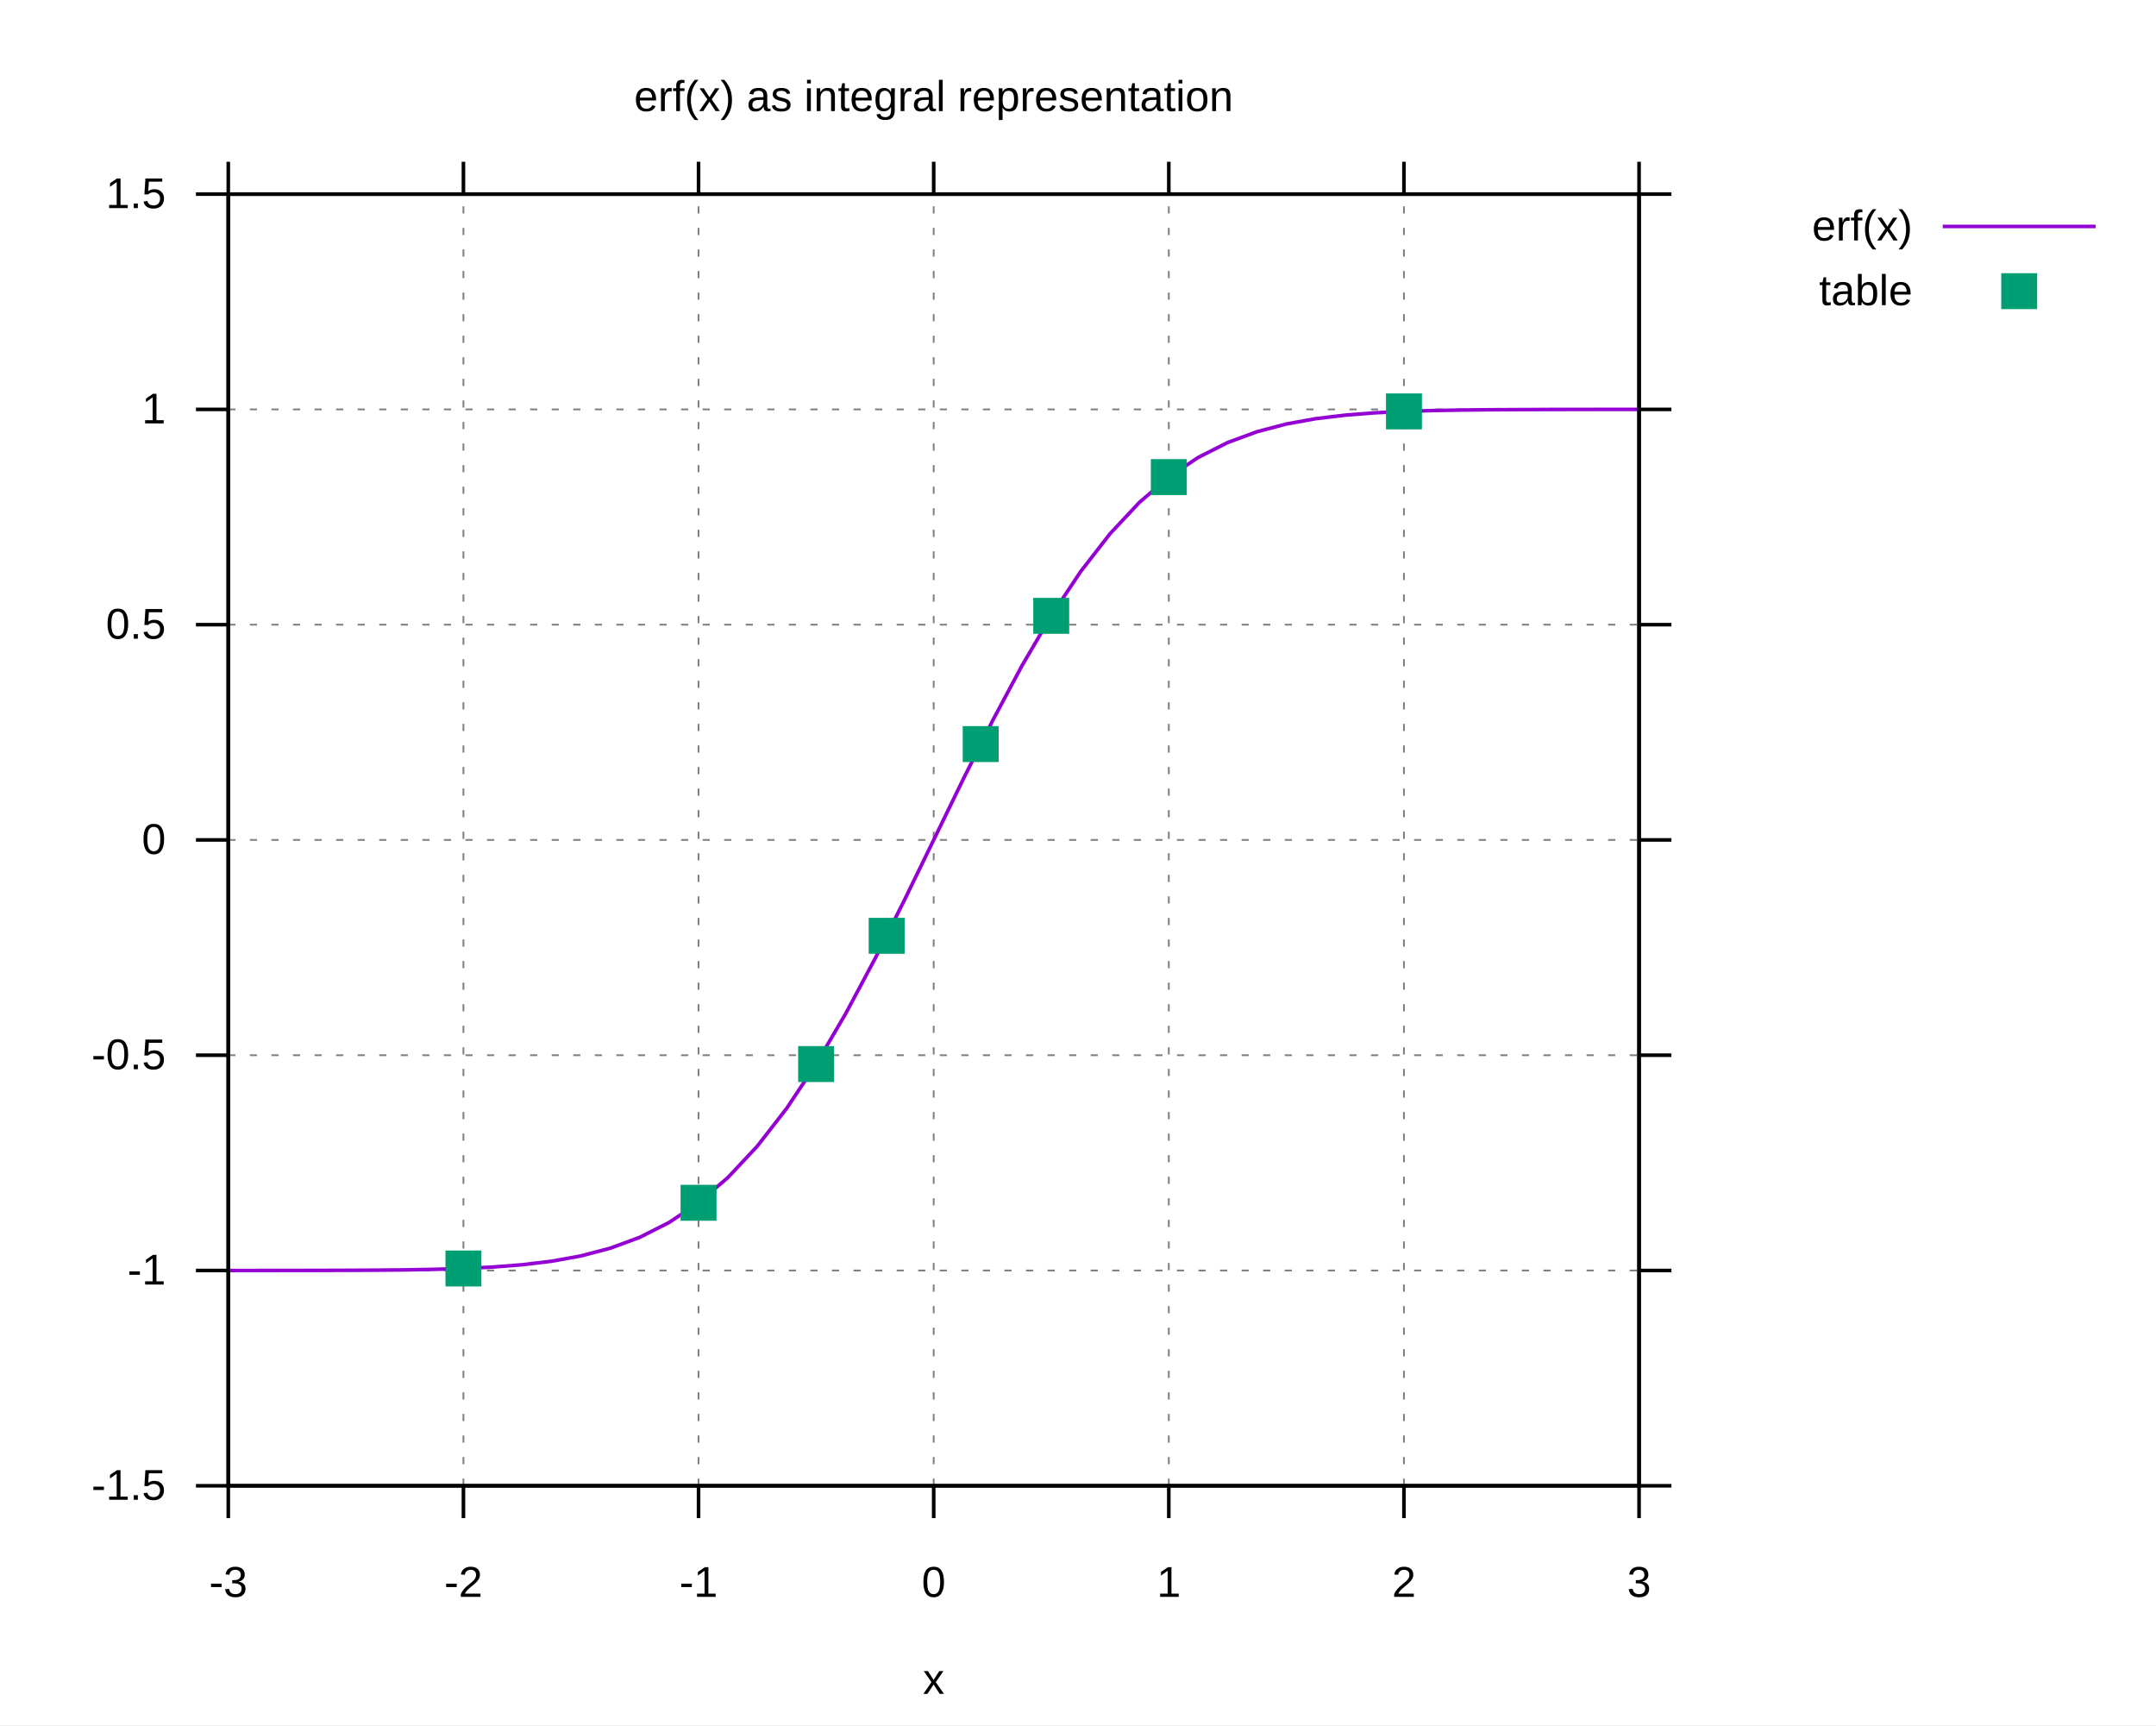
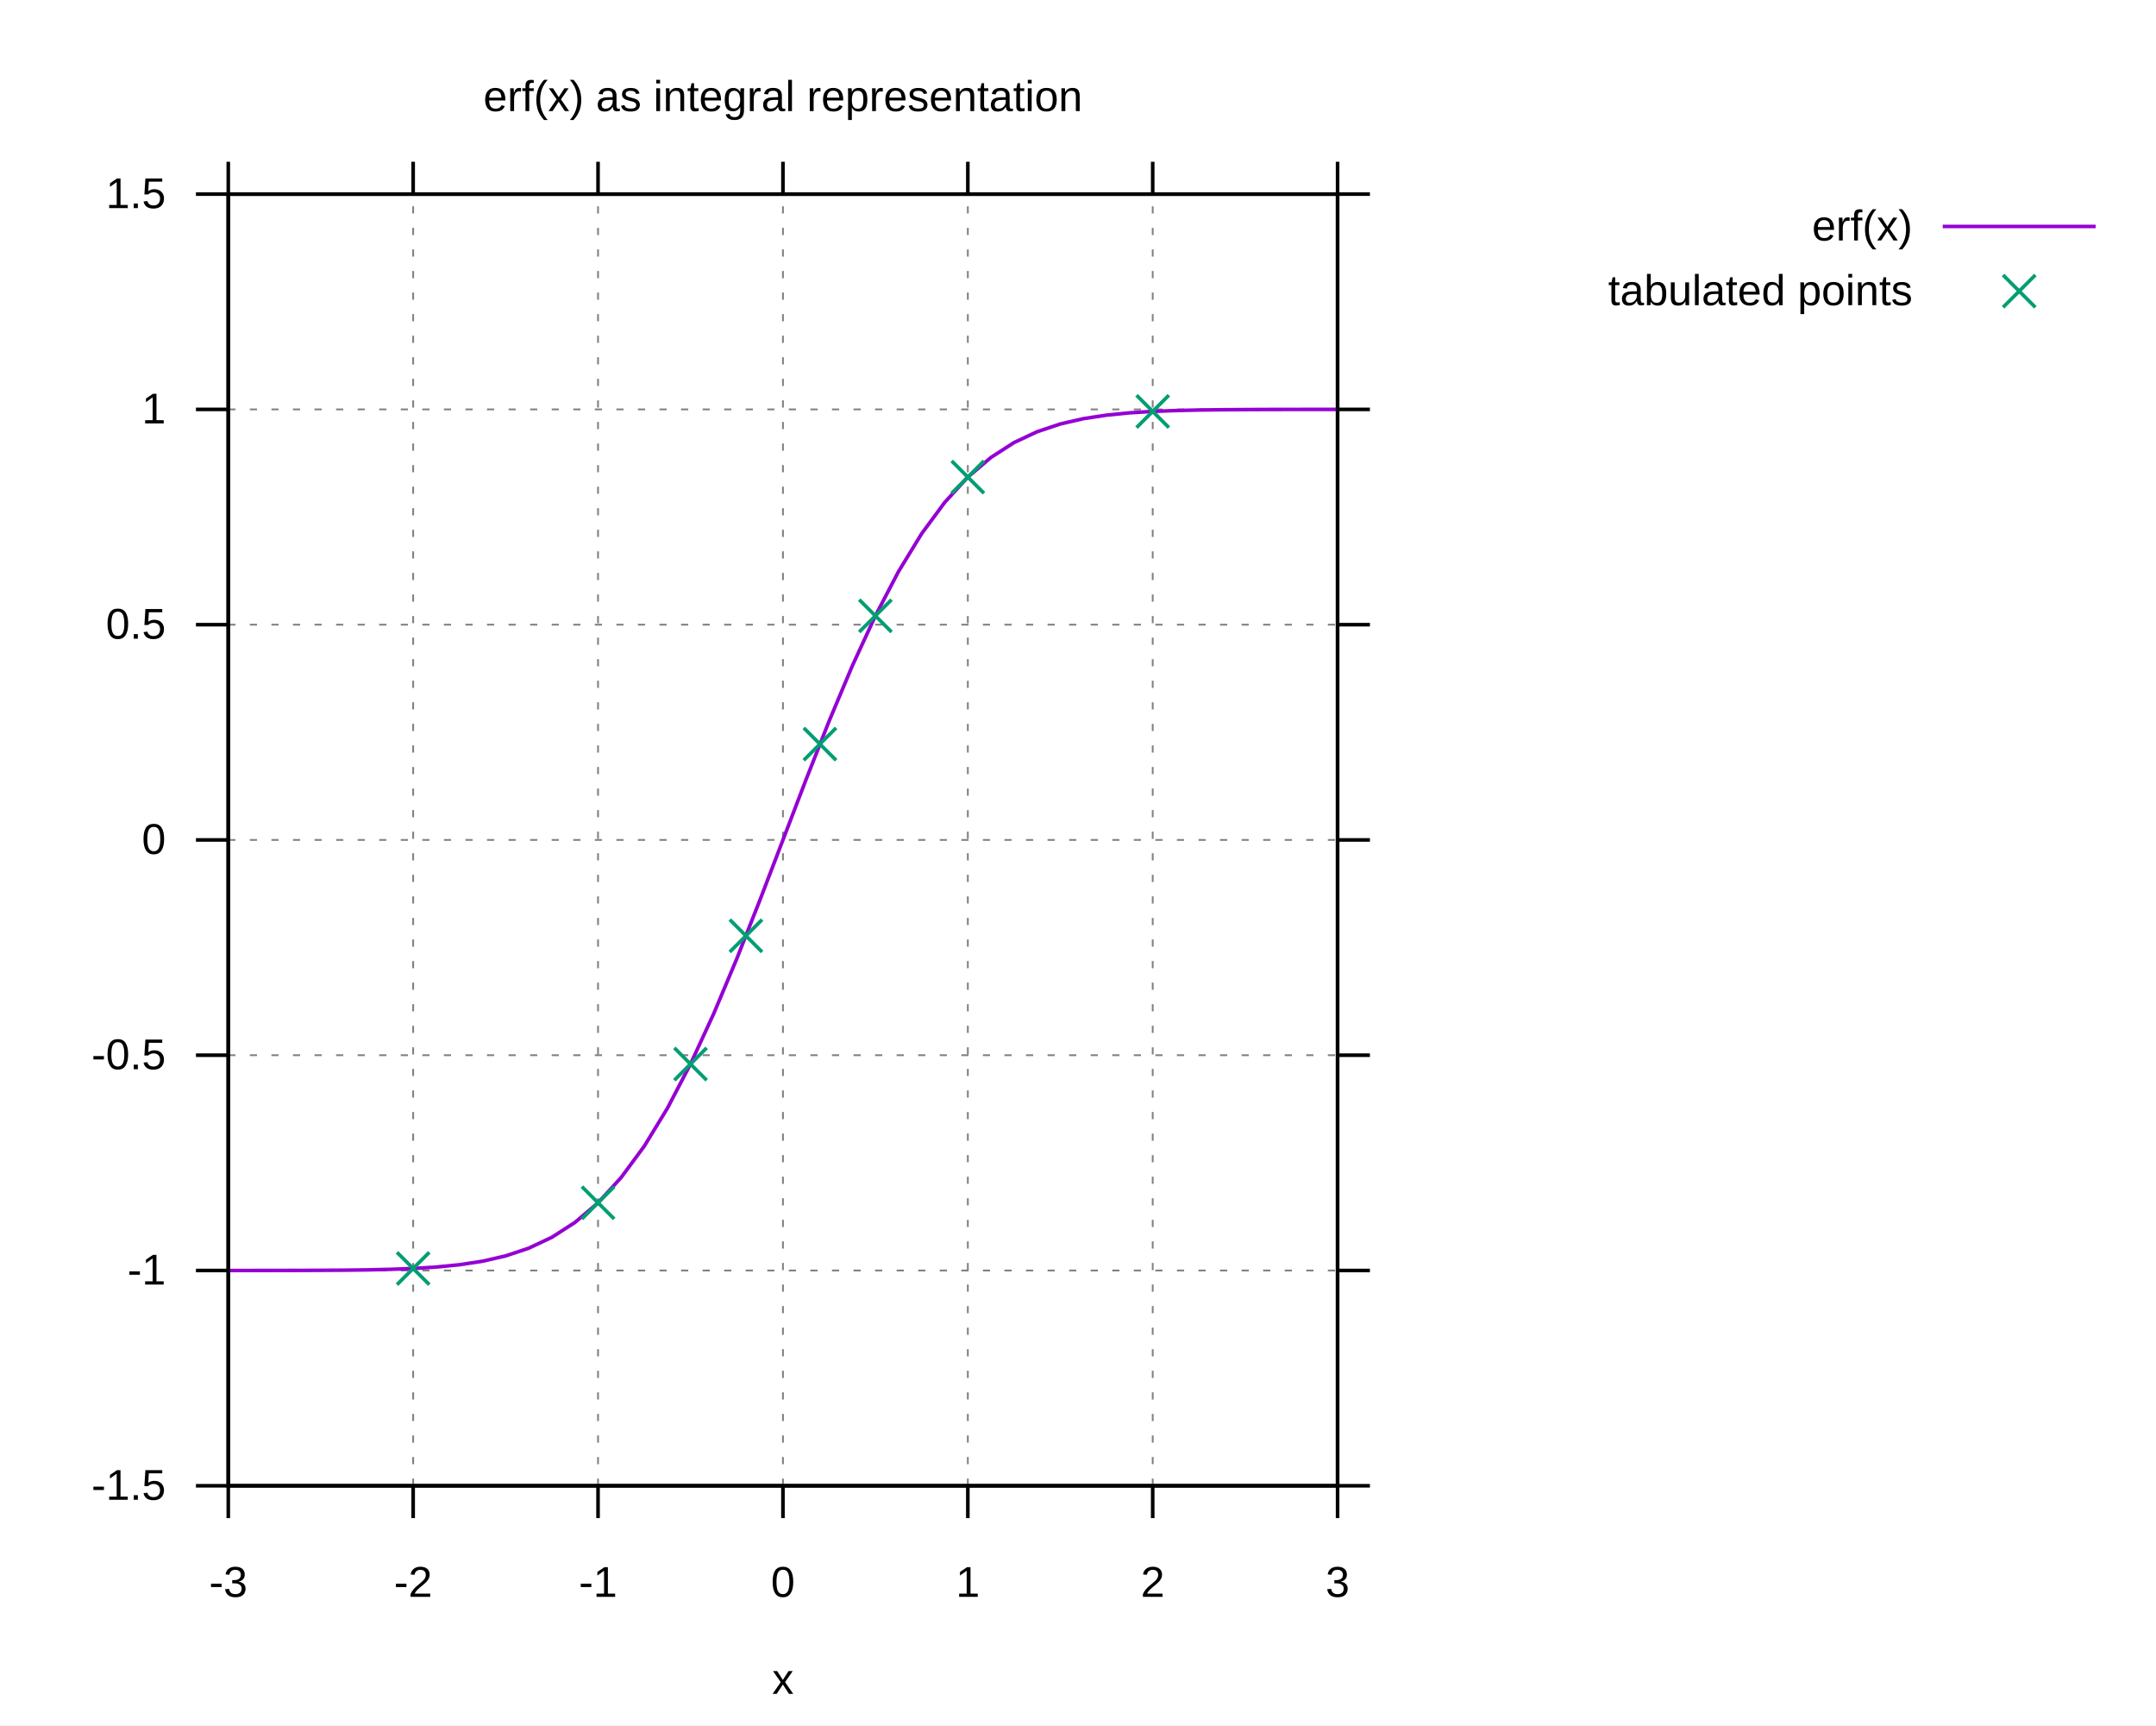
<svg xmlns="http://www.w3.org/2000/svg" xmlns:xlink="http://www.w3.org/1999/xlink" width="600" height="480" viewBox="0 0 600 480">
  <g id="gnuplot_canvas">
    <rect x="0" y="0" width="600" height="480" fill="#ffffff" />
    <defs>
      <circle id="gpDot" r="0.5" stroke-width="0.5" stroke="currentColor" />
      <path id="gpPt0" stroke-width="0.222" stroke="currentColor" d="M-1,0 h2 M0,-1 v2" />
      <path id="gpPt1" stroke-width="0.222" stroke="currentColor" d="M-1,-1 L1,1 M1,-1 L-1,1" />
      <path id="gpPt2" stroke-width="0.222" stroke="currentColor" d="M-1,0 L1,0 M0,-1 L0,1 M-1,-1 L1,1 M-1,1 L1,-1" />
      <rect id="gpPt3" stroke-width="0.222" stroke="currentColor" x="-1" y="-1" width="2" height="2" />
      <rect id="gpPt4" stroke-width="0.222" stroke="currentColor" fill="currentColor" x="-1" y="-1" width="2" height="2" />
      <circle id="gpPt5" stroke-width="0.222" stroke="currentColor" cx="0" cy="0" r="1" />
      <use xlink:href="#gpPt5" id="gpPt6" fill="currentColor" stroke="none" />
      <path id="gpPt7" stroke-width="0.222" stroke="currentColor" d="M0,-1.33 L-1.33,0.67 L1.33,0.67 z" />
      <use xlink:href="#gpPt7" id="gpPt8" fill="currentColor" stroke="none" />
      <use xlink:href="#gpPt7" id="gpPt9" stroke="currentColor" transform="rotate(180)" />
      <use xlink:href="#gpPt9" id="gpPt10" fill="currentColor" stroke="none" />
      <use xlink:href="#gpPt3" id="gpPt11" stroke="currentColor" transform="rotate(45)" />
      <use xlink:href="#gpPt11" id="gpPt12" fill="currentColor" stroke="none" />
      <path id="gpPt13" stroke-width="0.222" stroke="currentColor" d="M0,1.330 L1.265,0.411 L0.782,-1.067 L-0.782,-1.076 L-1.265,0.411 z" />
      <use xlink:href="#gpPt13" id="gpPt14" fill="currentColor" stroke="none" />
      <filter id="textbox" filterUnits="objectBoundingBox" x="0" y="0" height="1" width="1">
        <feFlood flood-color="#FFFFFF" flood-opacity="1" result="bgnd" />
        <feComposite in="SourceGraphic" in2="bgnd" operator="atop" />
      </filter>
      <filter id="greybox" filterUnits="objectBoundingBox" x="0" y="0" height="1" width="1">
        <feFlood flood-color="lightgrey" flood-opacity="1" result="grey" />
        <feComposite in="SourceGraphic" in2="grey" operator="atop" />
      </filter>
    </defs>
    <g fill="none" color="#FFFFFF" stroke="currentColor" stroke-width="1.00" stroke-linecap="butt" stroke-linejoin="miter">
</g>
    <g fill="none" color="black" stroke="currentColor" stroke-width="1.00" stroke-linecap="butt" stroke-linejoin="miter">
</g>
    <g fill="none" color="black" stroke="black" stroke-width="0.50" stroke-linecap="butt" stroke-linejoin="miter">
</g>
    <g fill="none" color="gray" stroke="currentColor" stroke-width="0.50" stroke-linecap="butt" stroke-linejoin="miter">
-       <path stroke="gray" stroke-dasharray="2,4" class="gridline" d="M63.53,413.40 L456.14,413.40  " />
-     </g>
-     <g fill="none" color="gray" stroke="gray" stroke-width="1.00" stroke-linecap="butt" stroke-linejoin="miter">
- </g>
-     <g fill="none" color="black" stroke="currentColor" stroke-width="1.00" stroke-linecap="butt" stroke-linejoin="miter">
-       <path stroke="black" d="M63.53,413.40 L54.53,413.40 M456.14,413.40 L465.14,413.40  " />
+       <path stroke="gray" stroke-dasharray="2,4" class="gridline" d="M63.53,413.40 L372.24,413.40  " />
+     </g>
+     <g fill="none" color="gray" stroke="gray" stroke-width="1.00" stroke-linecap="butt" stroke-linejoin="miter">
+ </g>
+     <g fill="none" color="black" stroke="currentColor" stroke-width="1.00" stroke-linecap="butt" stroke-linejoin="miter">
+       <path stroke="black" d="M63.53,413.40 L54.53,413.40 M372.24,413.40 L381.24,413.40  " />
      <g transform="translate(46.14,417.30)" stroke="none" fill="black" font-family="Arial" font-size="12.00" text-anchor="end">
        <text>
          <tspan font-family="Arial">-1.5</tspan>
        </text>
      </g>
    </g>
    <g fill="none" color="black" stroke="currentColor" stroke-width="1.00" stroke-linecap="butt" stroke-linejoin="miter">
</g>
    <g fill="none" color="black" stroke="black" stroke-width="0.50" stroke-linecap="butt" stroke-linejoin="miter">
</g>
    <g fill="none" color="gray" stroke="currentColor" stroke-width="0.50" stroke-linecap="butt" stroke-linejoin="miter">
-       <path stroke="gray" stroke-dasharray="2,4" class="gridline" d="M63.53,353.50 L456.14,353.50  " />
-     </g>
-     <g fill="none" color="gray" stroke="gray" stroke-width="1.00" stroke-linecap="butt" stroke-linejoin="miter">
- </g>
-     <g fill="none" color="black" stroke="currentColor" stroke-width="1.00" stroke-linecap="butt" stroke-linejoin="miter">
-       <path stroke="black" d="M63.53,353.50 L54.53,353.50 M456.14,353.50 L465.14,353.50  " />
+       <path stroke="gray" stroke-dasharray="2,4" class="gridline" d="M63.53,353.50 L372.24,353.50  " />
+     </g>
+     <g fill="none" color="gray" stroke="gray" stroke-width="1.00" stroke-linecap="butt" stroke-linejoin="miter">
+ </g>
+     <g fill="none" color="black" stroke="currentColor" stroke-width="1.00" stroke-linecap="butt" stroke-linejoin="miter">
+       <path stroke="black" d="M63.53,353.50 L54.53,353.50 M372.24,353.50 L381.24,353.50  " />
      <g transform="translate(46.14,357.40)" stroke="none" fill="black" font-family="Arial" font-size="12.00" text-anchor="end">
        <text>
          <tspan font-family="Arial">-1</tspan>
        </text>
      </g>
    </g>
    <g fill="none" color="black" stroke="currentColor" stroke-width="1.00" stroke-linecap="butt" stroke-linejoin="miter">
</g>
    <g fill="none" color="black" stroke="black" stroke-width="0.50" stroke-linecap="butt" stroke-linejoin="miter">
</g>
    <g fill="none" color="gray" stroke="currentColor" stroke-width="0.50" stroke-linecap="butt" stroke-linejoin="miter">
-       <path stroke="gray" stroke-dasharray="2,4" class="gridline" d="M63.53,293.60 L456.14,293.60  " />
-     </g>
-     <g fill="none" color="gray" stroke="gray" stroke-width="1.00" stroke-linecap="butt" stroke-linejoin="miter">
- </g>
-     <g fill="none" color="black" stroke="currentColor" stroke-width="1.00" stroke-linecap="butt" stroke-linejoin="miter">
-       <path stroke="black" d="M63.53,293.60 L54.53,293.60 M456.14,293.60 L465.14,293.60  " />
+       <path stroke="gray" stroke-dasharray="2,4" class="gridline" d="M63.53,293.60 L372.24,293.60  " />
+     </g>
+     <g fill="none" color="gray" stroke="gray" stroke-width="1.00" stroke-linecap="butt" stroke-linejoin="miter">
+ </g>
+     <g fill="none" color="black" stroke="currentColor" stroke-width="1.00" stroke-linecap="butt" stroke-linejoin="miter">
+       <path stroke="black" d="M63.53,293.60 L54.53,293.60 M372.24,293.60 L381.24,293.60  " />
      <g transform="translate(46.14,297.50)" stroke="none" fill="black" font-family="Arial" font-size="12.00" text-anchor="end">
        <text>
          <tspan font-family="Arial">-0.5</tspan>
        </text>
      </g>
    </g>
    <g fill="none" color="black" stroke="currentColor" stroke-width="1.00" stroke-linecap="butt" stroke-linejoin="miter">
</g>
    <g fill="none" color="black" stroke="black" stroke-width="0.50" stroke-linecap="butt" stroke-linejoin="miter">
</g>
    <g fill="none" color="gray" stroke="currentColor" stroke-width="0.50" stroke-linecap="butt" stroke-linejoin="miter">
-       <path stroke="gray" stroke-dasharray="2,4" class="gridline" d="M63.53,233.70 L456.14,233.70  " />
-     </g>
-     <g fill="none" color="gray" stroke="gray" stroke-width="1.00" stroke-linecap="butt" stroke-linejoin="miter">
- </g>
-     <g fill="none" color="black" stroke="currentColor" stroke-width="1.00" stroke-linecap="butt" stroke-linejoin="miter">
-       <path stroke="black" d="M63.53,233.70 L54.53,233.70 M456.14,233.70 L465.14,233.70  " />
+       <path stroke="gray" stroke-dasharray="2,4" class="gridline" d="M63.53,233.70 L372.24,233.70  " />
+     </g>
+     <g fill="none" color="gray" stroke="gray" stroke-width="1.00" stroke-linecap="butt" stroke-linejoin="miter">
+ </g>
+     <g fill="none" color="black" stroke="currentColor" stroke-width="1.00" stroke-linecap="butt" stroke-linejoin="miter">
+       <path stroke="black" d="M63.53,233.70 L54.53,233.70 M372.24,233.70 L381.24,233.70  " />
      <g transform="translate(46.14,237.60)" stroke="none" fill="black" font-family="Arial" font-size="12.00" text-anchor="end">
        <text>
          <tspan font-family="Arial"> 0</tspan>
        </text>
      </g>
    </g>
    <g fill="none" color="black" stroke="currentColor" stroke-width="1.00" stroke-linecap="butt" stroke-linejoin="miter">
</g>
    <g fill="none" color="black" stroke="black" stroke-width="0.50" stroke-linecap="butt" stroke-linejoin="miter">
</g>
    <g fill="none" color="gray" stroke="currentColor" stroke-width="0.50" stroke-linecap="butt" stroke-linejoin="miter">
-       <path stroke="gray" stroke-dasharray="2,4" class="gridline" d="M63.53,173.81 L456.14,173.81  " />
-     </g>
-     <g fill="none" color="gray" stroke="gray" stroke-width="1.00" stroke-linecap="butt" stroke-linejoin="miter">
- </g>
-     <g fill="none" color="black" stroke="currentColor" stroke-width="1.00" stroke-linecap="butt" stroke-linejoin="miter">
-       <path stroke="black" d="M63.53,173.81 L54.53,173.81 M456.14,173.81 L465.14,173.81  " />
+       <path stroke="gray" stroke-dasharray="2,4" class="gridline" d="M63.53,173.81 L372.24,173.81  " />
+     </g>
+     <g fill="none" color="gray" stroke="gray" stroke-width="1.00" stroke-linecap="butt" stroke-linejoin="miter">
+ </g>
+     <g fill="none" color="black" stroke="currentColor" stroke-width="1.00" stroke-linecap="butt" stroke-linejoin="miter">
+       <path stroke="black" d="M63.53,173.81 L54.53,173.81 M372.24,173.81 L381.24,173.81  " />
      <g transform="translate(46.14,177.71)" stroke="none" fill="black" font-family="Arial" font-size="12.00" text-anchor="end">
        <text>
          <tspan font-family="Arial"> 0.5</tspan>
        </text>
      </g>
    </g>
    <g fill="none" color="black" stroke="currentColor" stroke-width="1.00" stroke-linecap="butt" stroke-linejoin="miter">
</g>
    <g fill="none" color="black" stroke="black" stroke-width="0.50" stroke-linecap="butt" stroke-linejoin="miter">
</g>
    <g fill="none" color="gray" stroke="currentColor" stroke-width="0.50" stroke-linecap="butt" stroke-linejoin="miter">
-       <path stroke="gray" stroke-dasharray="2,4" class="gridline" d="M63.53,113.91 L456.14,113.91  " />
-     </g>
-     <g fill="none" color="gray" stroke="gray" stroke-width="1.00" stroke-linecap="butt" stroke-linejoin="miter">
- </g>
-     <g fill="none" color="black" stroke="currentColor" stroke-width="1.00" stroke-linecap="butt" stroke-linejoin="miter">
-       <path stroke="black" d="M63.53,113.91 L54.53,113.91 M456.14,113.91 L465.14,113.91  " />
+       <path stroke="gray" stroke-dasharray="2,4" class="gridline" d="M63.53,113.91 L372.24,113.91  " />
+     </g>
+     <g fill="none" color="gray" stroke="gray" stroke-width="1.00" stroke-linecap="butt" stroke-linejoin="miter">
+ </g>
+     <g fill="none" color="black" stroke="currentColor" stroke-width="1.00" stroke-linecap="butt" stroke-linejoin="miter">
+       <path stroke="black" d="M63.53,113.91 L54.53,113.91 M372.24,113.91 L381.24,113.91  " />
      <g transform="translate(46.14,117.81)" stroke="none" fill="black" font-family="Arial" font-size="12.00" text-anchor="end">
        <text>
          <tspan font-family="Arial"> 1</tspan>
        </text>
      </g>
    </g>
    <g fill="none" color="black" stroke="currentColor" stroke-width="1.00" stroke-linecap="butt" stroke-linejoin="miter">
</g>
    <g fill="none" color="black" stroke="black" stroke-width="0.50" stroke-linecap="butt" stroke-linejoin="miter">
</g>
    <g fill="none" color="gray" stroke="currentColor" stroke-width="0.50" stroke-linecap="butt" stroke-linejoin="miter">
-       <path stroke="gray" stroke-dasharray="2,4" class="gridline" d="M63.53,54.01 L456.14,54.01  " />
-     </g>
-     <g fill="none" color="gray" stroke="gray" stroke-width="1.00" stroke-linecap="butt" stroke-linejoin="miter">
- </g>
-     <g fill="none" color="black" stroke="currentColor" stroke-width="1.00" stroke-linecap="butt" stroke-linejoin="miter">
-       <path stroke="black" d="M63.53,54.01 L54.53,54.01 M456.14,54.01 L465.14,54.01  " />
+       <path stroke="gray" stroke-dasharray="2,4" class="gridline" d="M63.53,54.01 L372.24,54.01  " />
+     </g>
+     <g fill="none" color="gray" stroke="gray" stroke-width="1.00" stroke-linecap="butt" stroke-linejoin="miter">
+ </g>
+     <g fill="none" color="black" stroke="currentColor" stroke-width="1.00" stroke-linecap="butt" stroke-linejoin="miter">
+       <path stroke="black" d="M63.53,54.01 L54.53,54.01 M372.24,54.01 L381.24,54.01  " />
      <g transform="translate(46.14,57.91)" stroke="none" fill="black" font-family="Arial" font-size="12.00" text-anchor="end">
        <text>
          <tspan font-family="Arial"> 1.5</tspan>
        </text>
      </g>
    </g>
    <g fill="none" color="black" stroke="currentColor" stroke-width="1.00" stroke-linecap="butt" stroke-linejoin="miter">
</g>
    <g fill="none" color="black" stroke="black" stroke-width="0.50" stroke-linecap="butt" stroke-linejoin="miter">
</g>
    <g fill="none" color="gray" stroke="currentColor" stroke-width="0.50" stroke-linecap="butt" stroke-linejoin="miter">
      <path stroke="gray" stroke-dasharray="2,4" class="gridline" d="M63.53,413.40 L63.53,54.01  " />
    </g>
    <g fill="none" color="gray" stroke="gray" stroke-width="1.00" stroke-linecap="butt" stroke-linejoin="miter">
</g>
    <g fill="none" color="black" stroke="currentColor" stroke-width="1.00" stroke-linecap="butt" stroke-linejoin="miter">
      <path stroke="black" d="M63.53,413.40 L63.53,422.40 M63.53,54.01 L63.53,45.01  " />
      <g transform="translate(63.53,444.30)" stroke="none" fill="black" font-family="Arial" font-size="12.00" text-anchor="middle">
        <text>
          <tspan font-family="Arial">-3</tspan>
        </text>
      </g>
    </g>
    <g fill="none" color="black" stroke="currentColor" stroke-width="1.00" stroke-linecap="butt" stroke-linejoin="miter">
</g>
    <g fill="none" color="black" stroke="black" stroke-width="0.50" stroke-linecap="butt" stroke-linejoin="miter">
</g>
    <g fill="none" color="gray" stroke="currentColor" stroke-width="0.50" stroke-linecap="butt" stroke-linejoin="miter">
-       <path stroke="gray" stroke-dasharray="2,4" class="gridline" d="M128.97,413.40 L128.97,54.01  " />
-     </g>
-     <g fill="none" color="gray" stroke="gray" stroke-width="1.00" stroke-linecap="butt" stroke-linejoin="miter">
- </g>
-     <g fill="none" color="black" stroke="currentColor" stroke-width="1.00" stroke-linecap="butt" stroke-linejoin="miter">
-       <path stroke="black" d="M128.97,413.40 L128.97,422.40 M128.97,54.01 L128.97,45.01  " />
-       <g transform="translate(128.97,444.30)" stroke="none" fill="black" font-family="Arial" font-size="12.00" text-anchor="middle">
+       <path stroke="gray" stroke-dasharray="2,4" class="gridline" d="M114.98,413.40 L114.98,54.01  " />
+     </g>
+     <g fill="none" color="gray" stroke="gray" stroke-width="1.00" stroke-linecap="butt" stroke-linejoin="miter">
+ </g>
+     <g fill="none" color="black" stroke="currentColor" stroke-width="1.00" stroke-linecap="butt" stroke-linejoin="miter">
+       <path stroke="black" d="M114.98,413.40 L114.98,422.40 M114.98,54.01 L114.98,45.01  " />
+       <g transform="translate(114.98,444.30)" stroke="none" fill="black" font-family="Arial" font-size="12.00" text-anchor="middle">
        <text>
          <tspan font-family="Arial">-2</tspan>
        </text>
      </g>
    </g>
    <g fill="none" color="black" stroke="currentColor" stroke-width="1.00" stroke-linecap="butt" stroke-linejoin="miter">
</g>
    <g fill="none" color="black" stroke="black" stroke-width="0.50" stroke-linecap="butt" stroke-linejoin="miter">
</g>
    <g fill="none" color="gray" stroke="currentColor" stroke-width="0.50" stroke-linecap="butt" stroke-linejoin="miter">
-       <path stroke="gray" stroke-dasharray="2,4" class="gridline" d="M194.40,413.40 L194.40,54.01  " />
-     </g>
-     <g fill="none" color="gray" stroke="gray" stroke-width="1.00" stroke-linecap="butt" stroke-linejoin="miter">
- </g>
-     <g fill="none" color="black" stroke="currentColor" stroke-width="1.00" stroke-linecap="butt" stroke-linejoin="miter">
-       <path stroke="black" d="M194.40,413.40 L194.40,422.40 M194.40,54.01 L194.40,45.01  " />
-       <g transform="translate(194.40,444.30)" stroke="none" fill="black" font-family="Arial" font-size="12.00" text-anchor="middle">
+       <path stroke="gray" stroke-dasharray="2,4" class="gridline" d="M166.43,413.40 L166.43,54.01  " />
+     </g>
+     <g fill="none" color="gray" stroke="gray" stroke-width="1.00" stroke-linecap="butt" stroke-linejoin="miter">
+ </g>
+     <g fill="none" color="black" stroke="currentColor" stroke-width="1.00" stroke-linecap="butt" stroke-linejoin="miter">
+       <path stroke="black" d="M166.43,413.40 L166.43,422.40 M166.43,54.01 L166.43,45.01  " />
+       <g transform="translate(166.43,444.30)" stroke="none" fill="black" font-family="Arial" font-size="12.00" text-anchor="middle">
        <text>
          <tspan font-family="Arial">-1</tspan>
        </text>
      </g>
    </g>
    <g fill="none" color="black" stroke="currentColor" stroke-width="1.00" stroke-linecap="butt" stroke-linejoin="miter">
</g>
    <g fill="none" color="black" stroke="black" stroke-width="0.50" stroke-linecap="butt" stroke-linejoin="miter">
</g>
    <g fill="none" color="gray" stroke="currentColor" stroke-width="0.50" stroke-linecap="butt" stroke-linejoin="miter">
-       <path stroke="gray" stroke-dasharray="2,4" class="gridline" d="M259.84,413.40 L259.84,54.01  " />
-     </g>
-     <g fill="none" color="gray" stroke="gray" stroke-width="1.00" stroke-linecap="butt" stroke-linejoin="miter">
- </g>
-     <g fill="none" color="black" stroke="currentColor" stroke-width="1.00" stroke-linecap="butt" stroke-linejoin="miter">
-       <path stroke="black" d="M259.84,413.40 L259.84,422.40 M259.84,54.01 L259.84,45.01  " />
-       <g transform="translate(259.84,444.30)" stroke="none" fill="black" font-family="Arial" font-size="12.00" text-anchor="middle">
+       <path stroke="gray" stroke-dasharray="2,4" class="gridline" d="M217.89,413.40 L217.89,54.01  " />
+     </g>
+     <g fill="none" color="gray" stroke="gray" stroke-width="1.00" stroke-linecap="butt" stroke-linejoin="miter">
+ </g>
+     <g fill="none" color="black" stroke="currentColor" stroke-width="1.00" stroke-linecap="butt" stroke-linejoin="miter">
+       <path stroke="black" d="M217.89,413.40 L217.89,422.40 M217.89,54.01 L217.89,45.01  " />
+       <g transform="translate(217.89,444.30)" stroke="none" fill="black" font-family="Arial" font-size="12.00" text-anchor="middle">
        <text>
          <tspan font-family="Arial"> 0</tspan>
        </text>
      </g>
    </g>
    <g fill="none" color="black" stroke="currentColor" stroke-width="1.00" stroke-linecap="butt" stroke-linejoin="miter">
</g>
    <g fill="none" color="black" stroke="black" stroke-width="0.50" stroke-linecap="butt" stroke-linejoin="miter">
</g>
    <g fill="none" color="gray" stroke="currentColor" stroke-width="0.50" stroke-linecap="butt" stroke-linejoin="miter">
-       <path stroke="gray" stroke-dasharray="2,4" class="gridline" d="M325.27,413.40 L325.27,54.01  " />
-     </g>
-     <g fill="none" color="gray" stroke="gray" stroke-width="1.00" stroke-linecap="butt" stroke-linejoin="miter">
- </g>
-     <g fill="none" color="black" stroke="currentColor" stroke-width="1.00" stroke-linecap="butt" stroke-linejoin="miter">
-       <path stroke="black" d="M325.27,413.40 L325.27,422.40 M325.27,54.01 L325.27,45.01  " />
-       <g transform="translate(325.27,444.30)" stroke="none" fill="black" font-family="Arial" font-size="12.00" text-anchor="middle">
+       <path stroke="gray" stroke-dasharray="2,4" class="gridline" d="M269.34,413.40 L269.34,54.01  " />
+     </g>
+     <g fill="none" color="gray" stroke="gray" stroke-width="1.00" stroke-linecap="butt" stroke-linejoin="miter">
+ </g>
+     <g fill="none" color="black" stroke="currentColor" stroke-width="1.00" stroke-linecap="butt" stroke-linejoin="miter">
+       <path stroke="black" d="M269.34,413.40 L269.34,422.40 M269.34,54.01 L269.34,45.01  " />
+       <g transform="translate(269.34,444.30)" stroke="none" fill="black" font-family="Arial" font-size="12.00" text-anchor="middle">
        <text>
          <tspan font-family="Arial"> 1</tspan>
        </text>
      </g>
    </g>
    <g fill="none" color="black" stroke="currentColor" stroke-width="1.00" stroke-linecap="butt" stroke-linejoin="miter">
</g>
    <g fill="none" color="black" stroke="black" stroke-width="0.50" stroke-linecap="butt" stroke-linejoin="miter">
</g>
    <g fill="none" color="gray" stroke="currentColor" stroke-width="0.50" stroke-linecap="butt" stroke-linejoin="miter">
-       <path stroke="gray" stroke-dasharray="2,4" class="gridline" d="M390.71,413.40 L390.71,54.01  " />
-     </g>
-     <g fill="none" color="gray" stroke="gray" stroke-width="1.00" stroke-linecap="butt" stroke-linejoin="miter">
- </g>
-     <g fill="none" color="black" stroke="currentColor" stroke-width="1.00" stroke-linecap="butt" stroke-linejoin="miter">
-       <path stroke="black" d="M390.71,413.40 L390.71,422.40 M390.71,54.01 L390.71,45.01  " />
-       <g transform="translate(390.71,444.30)" stroke="none" fill="black" font-family="Arial" font-size="12.00" text-anchor="middle">
+       <path stroke="gray" stroke-dasharray="2,4" class="gridline" d="M320.79,413.40 L320.79,54.01  " />
+     </g>
+     <g fill="none" color="gray" stroke="gray" stroke-width="1.00" stroke-linecap="butt" stroke-linejoin="miter">
+ </g>
+     <g fill="none" color="black" stroke="currentColor" stroke-width="1.00" stroke-linecap="butt" stroke-linejoin="miter">
+       <path stroke="black" d="M320.79,413.40 L320.79,422.40 M320.79,54.01 L320.79,45.01  " />
+       <g transform="translate(320.79,444.30)" stroke="none" fill="black" font-family="Arial" font-size="12.00" text-anchor="middle">
        <text>
          <tspan font-family="Arial"> 2</tspan>
        </text>
      </g>
    </g>
    <g fill="none" color="black" stroke="currentColor" stroke-width="1.00" stroke-linecap="butt" stroke-linejoin="miter">
</g>
    <g fill="none" color="black" stroke="black" stroke-width="0.50" stroke-linecap="butt" stroke-linejoin="miter">
</g>
    <g fill="none" color="gray" stroke="currentColor" stroke-width="0.50" stroke-linecap="butt" stroke-linejoin="miter">
-       <path stroke="gray" stroke-dasharray="2,4" class="gridline" d="M456.14,413.40 L456.14,54.01  " />
-     </g>
-     <g fill="none" color="gray" stroke="gray" stroke-width="1.00" stroke-linecap="butt" stroke-linejoin="miter">
- </g>
-     <g fill="none" color="black" stroke="currentColor" stroke-width="1.00" stroke-linecap="butt" stroke-linejoin="miter">
-       <path stroke="black" d="M456.14,413.40 L456.14,422.40 M456.14,54.01 L456.14,45.01  " />
-       <g transform="translate(456.14,444.30)" stroke="none" fill="black" font-family="Arial" font-size="12.00" text-anchor="middle">
+       <path stroke="gray" stroke-dasharray="2,4" class="gridline" d="M372.24,413.40 L372.24,54.01  " />
+     </g>
+     <g fill="none" color="gray" stroke="gray" stroke-width="1.00" stroke-linecap="butt" stroke-linejoin="miter">
+ </g>
+     <g fill="none" color="black" stroke="currentColor" stroke-width="1.00" stroke-linecap="butt" stroke-linejoin="miter">
+       <path stroke="black" d="M372.24,413.40 L372.24,422.40 M372.24,54.01 L372.24,45.01  " />
+       <g transform="translate(372.24,444.30)" stroke="none" fill="black" font-family="Arial" font-size="12.00" text-anchor="middle">
        <text>
          <tspan font-family="Arial"> 3</tspan>
        </text>
      </g>
    </g>
    <g fill="none" color="black" stroke="currentColor" stroke-width="1.00" stroke-linecap="butt" stroke-linejoin="miter">
</g>
    <g fill="none" color="black" stroke="currentColor" stroke-width="1.00" stroke-linecap="butt" stroke-linejoin="miter">
-       <path stroke="black" d="M63.53,54.01 L63.53,413.40 L456.14,413.40 L456.14,54.01 L63.53,54.01 Z  " />
-     </g>
-     <g fill="none" color="black" stroke="currentColor" stroke-width="1.00" stroke-linecap="butt" stroke-linejoin="miter">
-       <g transform="translate(259.83,471.30)" stroke="none" fill="black" font-family="Arial" font-size="12.00" text-anchor="middle">
+       <path stroke="black" d="M63.53,54.01 L63.53,413.40 L372.24,413.40 L372.24,54.01 L63.53,54.01 Z  " />
+     </g>
+     <g fill="none" color="black" stroke="currentColor" stroke-width="1.00" stroke-linecap="butt" stroke-linejoin="miter">
+       <g transform="translate(217.88,471.30)" stroke="none" fill="black" font-family="Arial" font-size="12.00" text-anchor="middle">
        <text>
          <tspan font-family="Arial">x</tspan>
        </text>
      </g>
    </g>
    <g fill="none" color="black" stroke="currentColor" stroke-width="1.00" stroke-linecap="butt" stroke-linejoin="miter">
</g>
    <g id="gnuplot_plot_1">
      <g fill="none" color="black" stroke="currentColor" stroke-width="1.00" stroke-linecap="butt" stroke-linejoin="miter">
        <g transform="translate(532.26,66.91)" stroke="none" fill="black" font-family="Arial" font-size="12.00" text-anchor="end">
          <text>
            <tspan font-family="Arial">erf(x)</tspan>
          </text>
        </g>
      </g>
      <g fill="none" color="black" stroke="currentColor" stroke-width="1.00" stroke-linecap="butt" stroke-linejoin="miter">
-         <path stroke="rgb(148,   0, 211)" d="M540.65,63.01 L583.21,63.01 M63.53,353.50 L71.71,353.50 L79.89,353.49 L88.07,353.48 L96.25,353.45 L104.43,353.41   L112.61,353.33 L120.79,353.18 L128.97,352.94 L137.14,352.54 L145.32,351.90 L153.50,350.92 L161.68,349.44 L169.86,347.29   L178.04,344.27 L186.22,340.13 L194.40,334.66 L202.58,327.63 L210.76,318.90 L218.94,308.37 L227.12,296.06 L235.30,282.12   L243.48,266.81 L251.66,250.51 L259.84,233.70 L268.01,216.90 L276.19,200.60 L284.37,185.29 L292.55,171.35 L300.73,159.04   L308.91,148.51 L317.09,139.78 L325.27,132.75 L333.45,127.28 L341.63,123.14 L349.81,120.12 L357.99,117.97 L366.17,116.49   L374.35,115.51 L382.53,114.87 L390.71,114.47 L398.88,114.23 L407.06,114.08 L415.24,114.00 L423.42,113.96 L431.60,113.93   L439.78,113.92 L447.96,113.91 L456.14,113.91  " />
+         <path stroke="rgb(148,   0, 211)" d="M540.65,63.01 L583.21,63.01 M63.53,353.50 L69.96,353.50 L76.39,353.49 L82.82,353.48 L89.26,353.45 L95.69,353.41   L102.12,353.33 L108.55,353.18 L114.98,352.94 L121.41,352.54 L127.84,351.90 L134.28,350.92 L140.71,349.44 L147.14,347.29   L153.57,344.27 L160.00,340.13 L166.43,334.66 L172.86,327.63 L179.30,318.90 L185.73,308.37 L192.16,296.06 L198.59,282.12   L205.02,266.81 L211.45,250.51 L217.89,233.70 L224.32,216.90 L230.75,200.60 L237.18,185.29 L243.61,171.35 L250.04,159.04   L256.47,148.51 L262.91,139.78 L269.34,132.75 L275.77,127.28 L282.20,123.14 L288.63,120.12 L295.06,117.97 L301.49,116.49   L307.93,115.51 L314.36,114.87 L320.79,114.47 L327.22,114.23 L333.65,114.08 L340.08,114.00 L346.51,113.96 L352.95,113.93   L359.38,113.92 L365.81,113.91 L372.24,113.91  " />
      </g>
    </g>
    <g id="gnuplot_plot_2">
      <g fill="none" color="black" stroke="currentColor" stroke-width="1.00" stroke-linecap="butt" stroke-linejoin="miter">
        <g transform="translate(532.26,84.91)" stroke="none" fill="black" font-family="Arial" font-size="12.00" text-anchor="end">
          <text>
-             <tspan font-family="Arial">table</tspan>
+             <tspan font-family="Arial">tabulated points</tspan>
          </text>
        </g>
      </g>
      <g fill="none" color="black" stroke="currentColor" stroke-width="1.00" stroke-linecap="butt" stroke-linejoin="miter">
-         <use xlink:href="#gpPt4" transform="translate(128.97,352.94) scale(4.50)" color="rgb(  0, 158, 115)" />
-         <use xlink:href="#gpPt4" transform="translate(194.40,334.66) scale(4.50)" color="rgb(  0, 158, 115)" />
-         <use xlink:href="#gpPt4" transform="translate(227.12,296.06) scale(4.50)" color="rgb(  0, 158, 115)" />
-         <use xlink:href="#gpPt4" transform="translate(246.75,260.38) scale(4.50)" color="rgb(  0, 158, 115)" />
-         <use xlink:href="#gpPt4" transform="translate(272.92,207.03) scale(4.50)" color="rgb(  0, 158, 115)" />
-         <use xlink:href="#gpPt4" transform="translate(292.55,171.35) scale(4.50)" color="rgb(  0, 158, 115)" />
-         <use xlink:href="#gpPt4" transform="translate(325.27,132.75) scale(4.50)" color="rgb(  0, 158, 115)" />
-         <use xlink:href="#gpPt4" transform="translate(390.71,114.47) scale(4.50)" color="rgb(  0, 158, 115)" />
-         <use xlink:href="#gpPt4" transform="translate(561.93,81.01) scale(4.50)" color="rgb(  0, 158, 115)" />
+         <use xlink:href="#gpPt1" transform="translate(114.98,352.94) scale(4.50)" color="rgb(  0, 158, 115)" />
+         <use xlink:href="#gpPt1" transform="translate(166.43,334.66) scale(4.50)" color="rgb(  0, 158, 115)" />
+         <use xlink:href="#gpPt1" transform="translate(192.16,296.06) scale(4.50)" color="rgb(  0, 158, 115)" />
+         <use xlink:href="#gpPt1" transform="translate(207.59,260.38) scale(4.50)" color="rgb(  0, 158, 115)" />
+         <use xlink:href="#gpPt1" transform="translate(228.18,207.03) scale(4.50)" color="rgb(  0, 158, 115)" />
+         <use xlink:href="#gpPt1" transform="translate(243.61,171.35) scale(4.50)" color="rgb(  0, 158, 115)" />
+         <use xlink:href="#gpPt1" transform="translate(269.34,132.75) scale(4.50)" color="rgb(  0, 158, 115)" />
+         <use xlink:href="#gpPt1" transform="translate(320.79,114.47) scale(4.50)" color="rgb(  0, 158, 115)" />
+         <use xlink:href="#gpPt1" transform="translate(561.93,81.01) scale(4.50)" color="rgb(  0, 158, 115)" />
      </g>
    </g>
    <g fill="none" color="#FFFFFF" stroke="rgb(  0, 158, 115)" stroke-width="2.00" stroke-linecap="butt" stroke-linejoin="miter">
</g>
    <g fill="none" color="black" stroke="currentColor" stroke-width="2.00" stroke-linecap="butt" stroke-linejoin="miter">
</g>
    <g fill="none" color="black" stroke="black" stroke-width="1.00" stroke-linecap="butt" stroke-linejoin="miter">
</g>
    <g fill="none" color="black" stroke="currentColor" stroke-width="1.00" stroke-linecap="butt" stroke-linejoin="miter">
-       <path stroke="black" d="M63.53,54.01 L63.53,413.40 L456.14,413.40 L456.14,54.01 L63.53,54.01 Z  " />
-     </g>
-     <g fill="none" color="black" stroke="currentColor" stroke-width="1.00" stroke-linecap="butt" stroke-linejoin="miter">
-       <g transform="translate(259.83,30.91)" stroke="none" fill="black" font-family="Arial" font-size="12.00" text-anchor="middle">
+       <path stroke="black" d="M63.53,54.01 L63.53,413.40 L372.24,413.40 L372.24,54.01 L63.53,54.01 Z  " />
+     </g>
+     <g fill="none" color="black" stroke="currentColor" stroke-width="1.00" stroke-linecap="butt" stroke-linejoin="miter">
+       <g transform="translate(217.88,30.91)" stroke="none" fill="black" font-family="Arial" font-size="12.00" text-anchor="middle">
        <text>
          <tspan font-family="Arial">erf(x) as integral representation</tspan>
        </text>
      </g>
    </g>
    <g fill="none" color="black" stroke="currentColor" stroke-width="1.00" stroke-linecap="butt" stroke-linejoin="miter">
</g>
  </g>
</svg>
